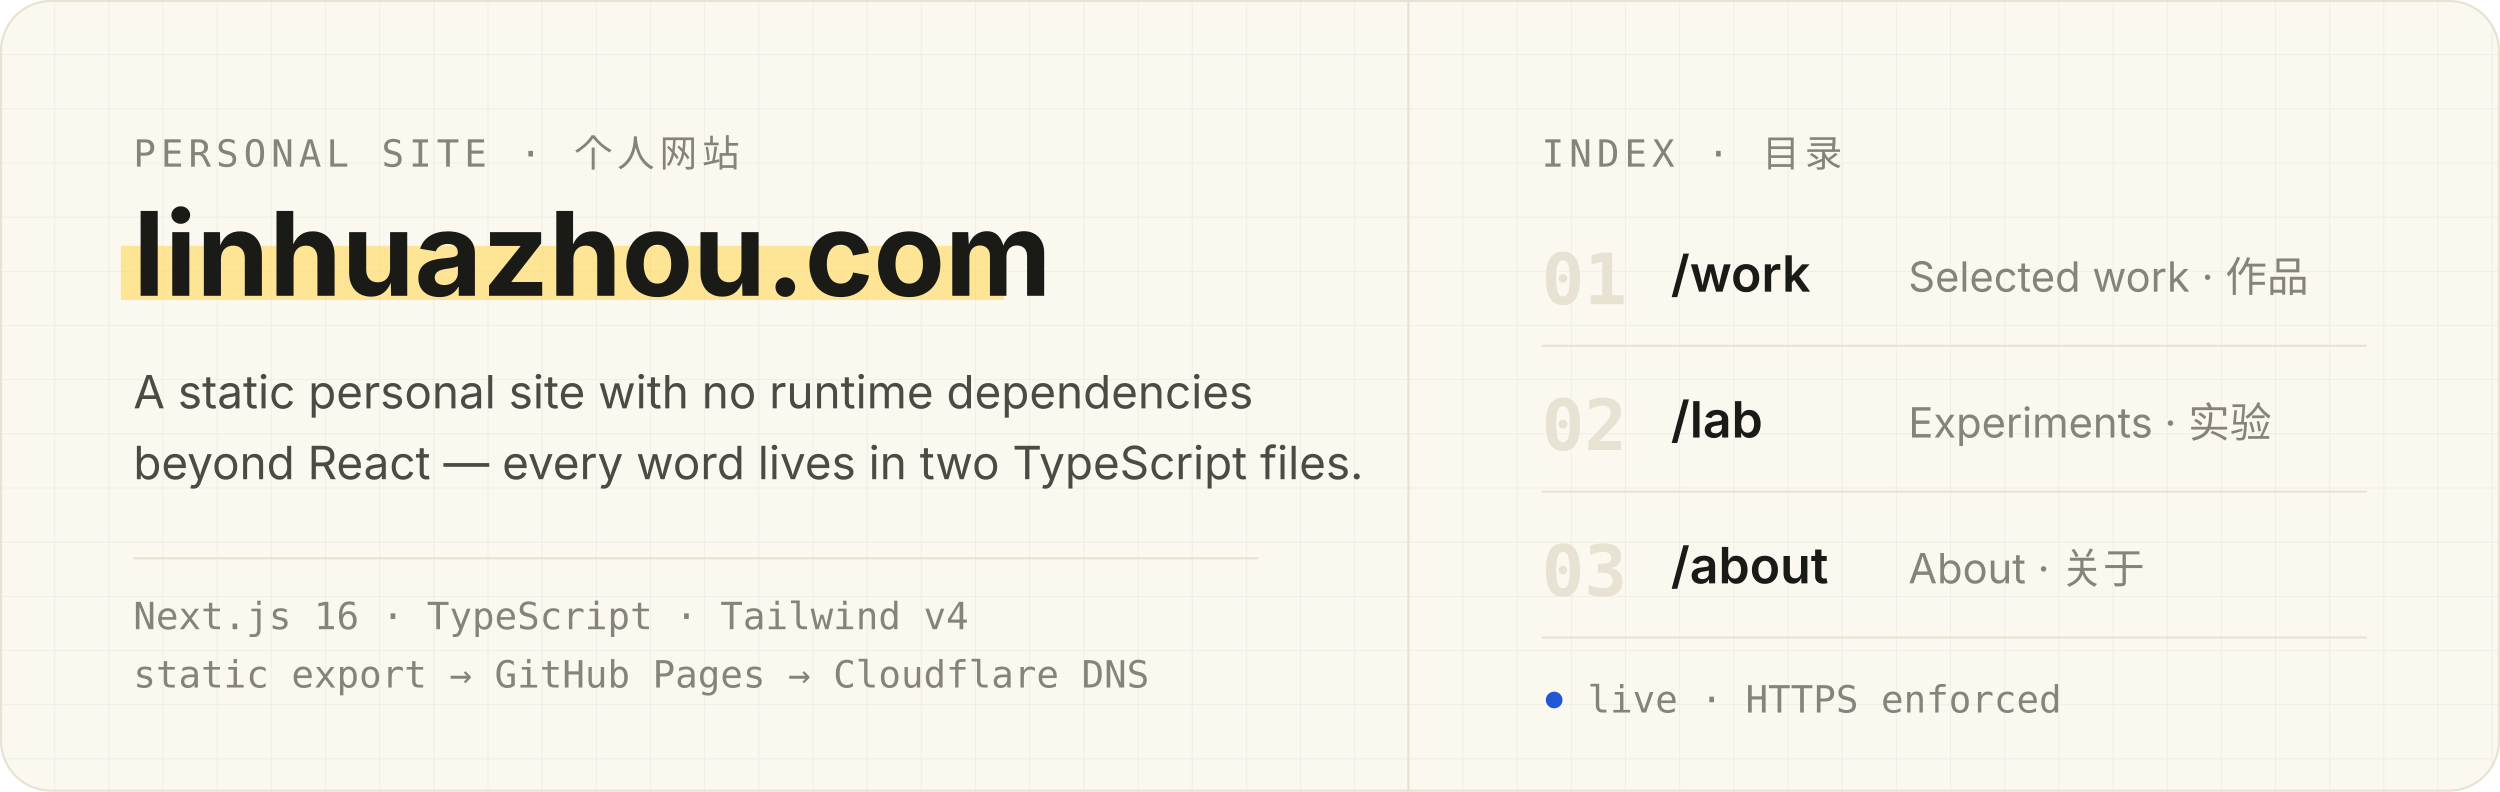
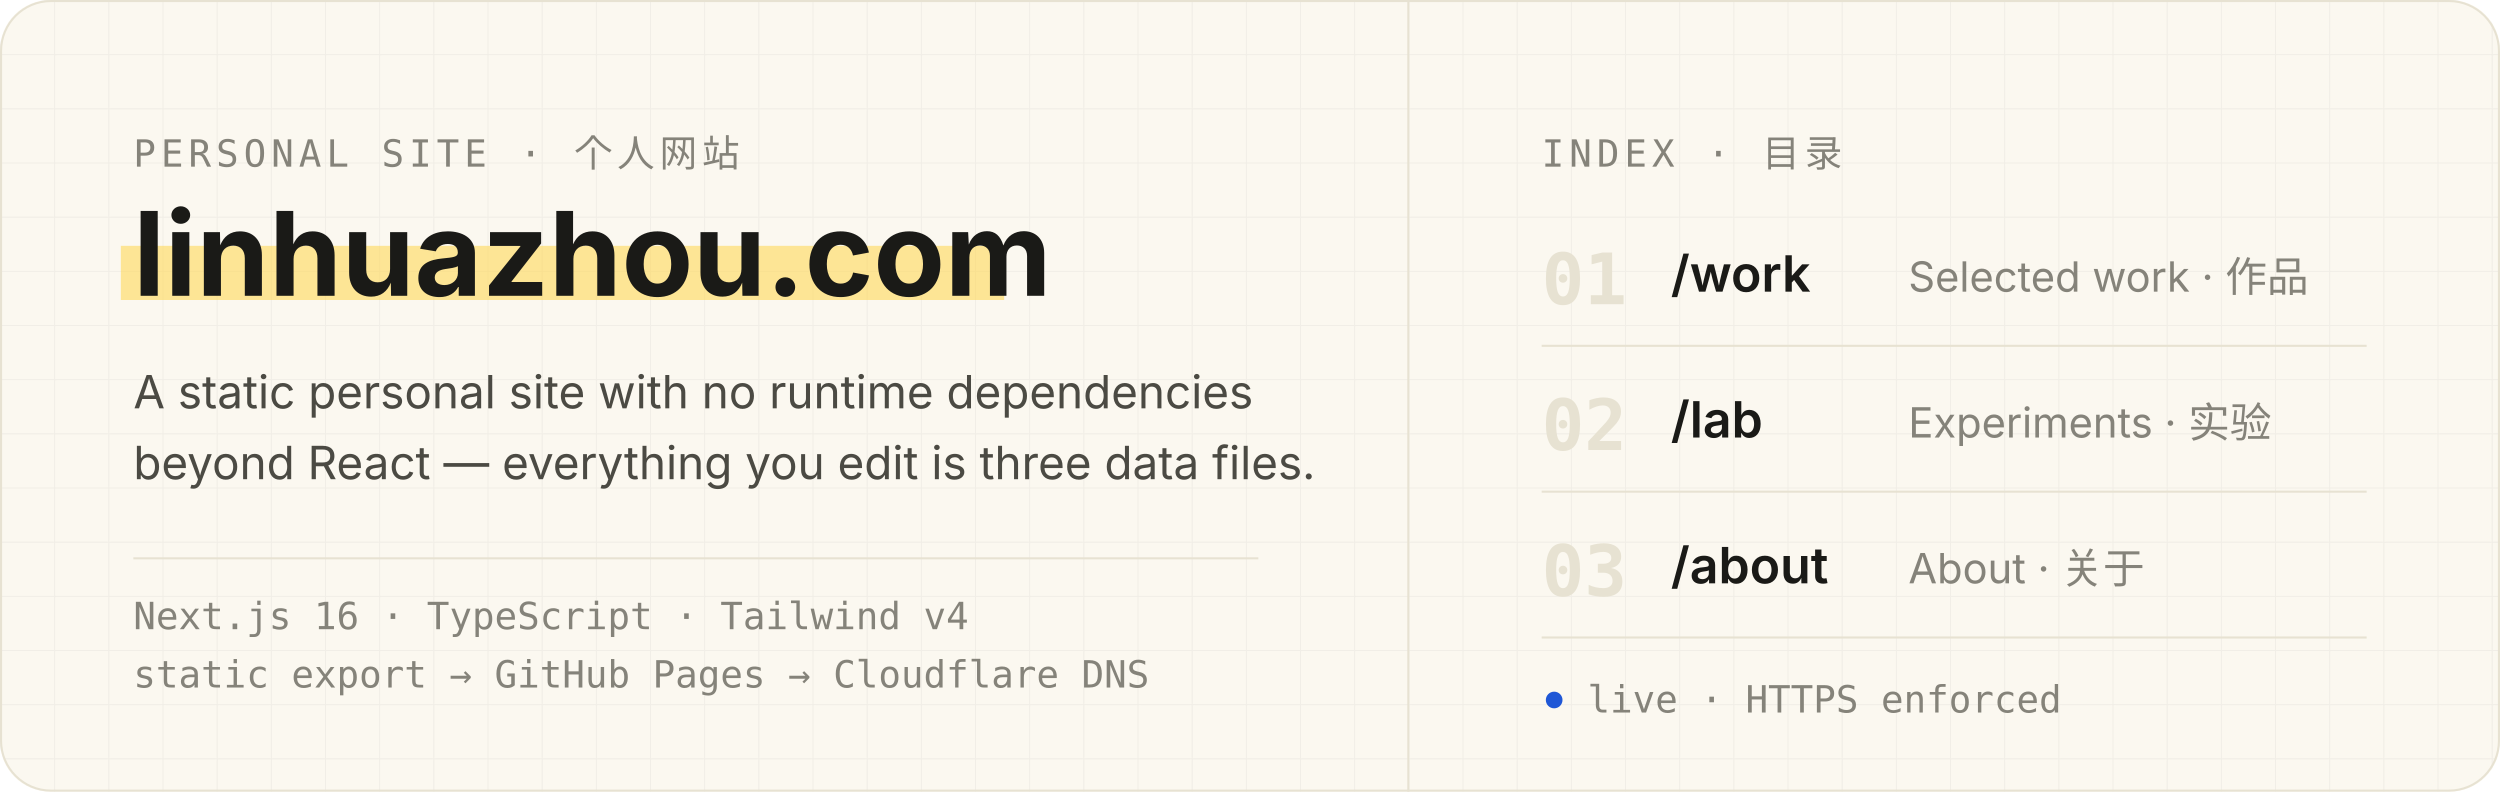
<svg xmlns="http://www.w3.org/2000/svg" width="1200" height="380" viewBox="0 0 1200 380" role="img" aria-labelledby="heroTitle heroDesc">
  <defs>
    <pattern id="graph" width="26" height="26" patternUnits="userSpaceOnUse">
      <path d="M26 0H0V26" fill="none" stroke="#1a1a17" stroke-opacity="0.045" stroke-width="1" />
    </pattern>
    <clipPath id="board">
      <rect width="1200" height="380" rx="24" />
    </clipPath>
  </defs>
  <g clip-path="url(#board)">
    <rect width="1200" height="380" fill="#fbf8f0" />
    <rect width="1200" height="380" fill="url(#graph)" />
    <line x1="676" y1="0" x2="676" y2="380" stroke="#e7e2d2" stroke-width="1" />
  </g>
  <rect x="0.5" y="0.5" width="1199" height="379" rx="24" fill="none" stroke="#e7e2d2" />
  <g transform="translate(64 0)">
    <text x="0" y="80" font-family="ui-monospace,SFMono-Regular,Menlo,monospace" font-size="18" letter-spacing="2.4" fill="#85837a">PERSONAL SITE · 个人网站</text>
    <rect x="-6" y="118" width="424" height="26" fill="#ffd64a" opacity="0.55" />
    <text x="0" y="142" font-family="-apple-system,BlinkMacSystemFont,'Segoe UI',sans-serif" font-size="56" font-weight="700" fill="#1a1a17">linhuazhou.com</text>
    <text x="0" y="196" font-family="-apple-system,BlinkMacSystemFont,'Segoe UI',sans-serif" font-size="22" fill="#4b4a43">A static personal site with no runtime dependencies</text>
-     <text x="0" y="230" font-family="-apple-system,BlinkMacSystemFont,'Segoe UI',sans-serif" font-size="22" fill="#4b4a43">beyond React — every word lives in two TypeScript files.</text>
+     <text x="0" y="230" font-family="-apple-system,BlinkMacSystemFont,'Segoe UI',sans-serif" font-size="22" fill="#4b4a43">beyond React — everything you edit is three data files.</text>
    <line x1="0" y1="268" x2="540" y2="268" stroke="#e7e2d2" stroke-width="1" />
    <text x="0" y="302" font-family="ui-monospace,SFMono-Regular,Menlo,monospace" font-size="18" fill="#85837a">Next.js 16 · TypeScript · Tailwind v4</text>
    <text x="0" y="330" font-family="ui-monospace,SFMono-Regular,Menlo,monospace" font-size="18" fill="#85837a">static export → GitHub Pages → Cloudflare DNS</text>
  </g>
  <g transform="translate(740 0)">
    <text x="0" y="80" font-family="ui-monospace,SFMono-Regular,Menlo,monospace" font-size="18" letter-spacing="2.4" fill="#85837a">INDEX · 目录</text>
    <g font-family="-apple-system,BlinkMacSystemFont,'Segoe UI',sans-serif">
      <text x="0" y="146" font-family="ui-monospace,SFMono-Regular,Menlo,monospace" font-size="34" font-weight="700" fill="#e7e2d2">01</text>
      <text x="62" y="140" font-size="24" font-weight="600" fill="#1a1a17">/work</text>
      <text x="176" y="140" font-size="20" fill="#85837a">Selected work · 作品</text>
      <line x1="0" y1="166" x2="396" y2="166" stroke="#e7e2d2" stroke-width="1" />
      <text x="0" y="216" font-family="ui-monospace,SFMono-Regular,Menlo,monospace" font-size="34" font-weight="700" fill="#e7e2d2">02</text>
      <text x="62" y="210" font-size="24" font-weight="600" fill="#1a1a17">/lab</text>
      <text x="176" y="210" font-size="20" fill="#85837a">Experiments · 实验</text>
      <line x1="0" y1="236" x2="396" y2="236" stroke="#e7e2d2" stroke-width="1" />
      <text x="0" y="286" font-family="ui-monospace,SFMono-Regular,Menlo,monospace" font-size="34" font-weight="700" fill="#e7e2d2">03</text>
      <text x="62" y="280" font-size="24" font-weight="600" fill="#1a1a17">/about</text>
      <text x="176" y="280" font-size="20" fill="#85837a">About · 关于</text>
      <line x1="0" y1="306" x2="396" y2="306" stroke="#e7e2d2" stroke-width="1" />
    </g>
    <circle cx="6" cy="336" r="4" fill="#1f57d6" />
    <text x="22" y="342" font-family="ui-monospace,SFMono-Regular,Menlo,monospace" font-size="18" fill="#85837a">live · HTTPS enforced</text>
  </g>
</svg>
